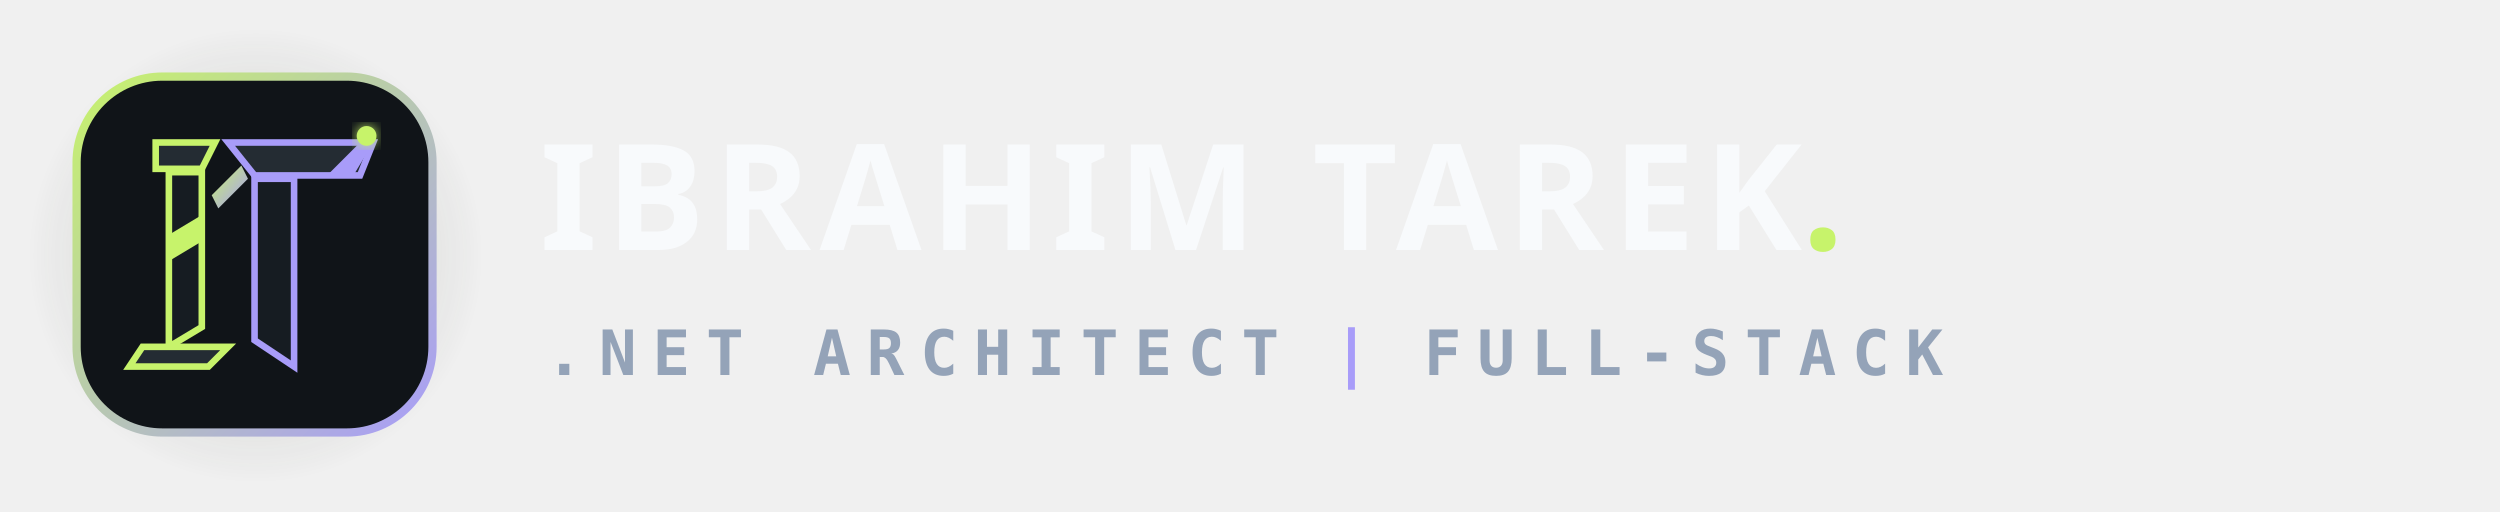
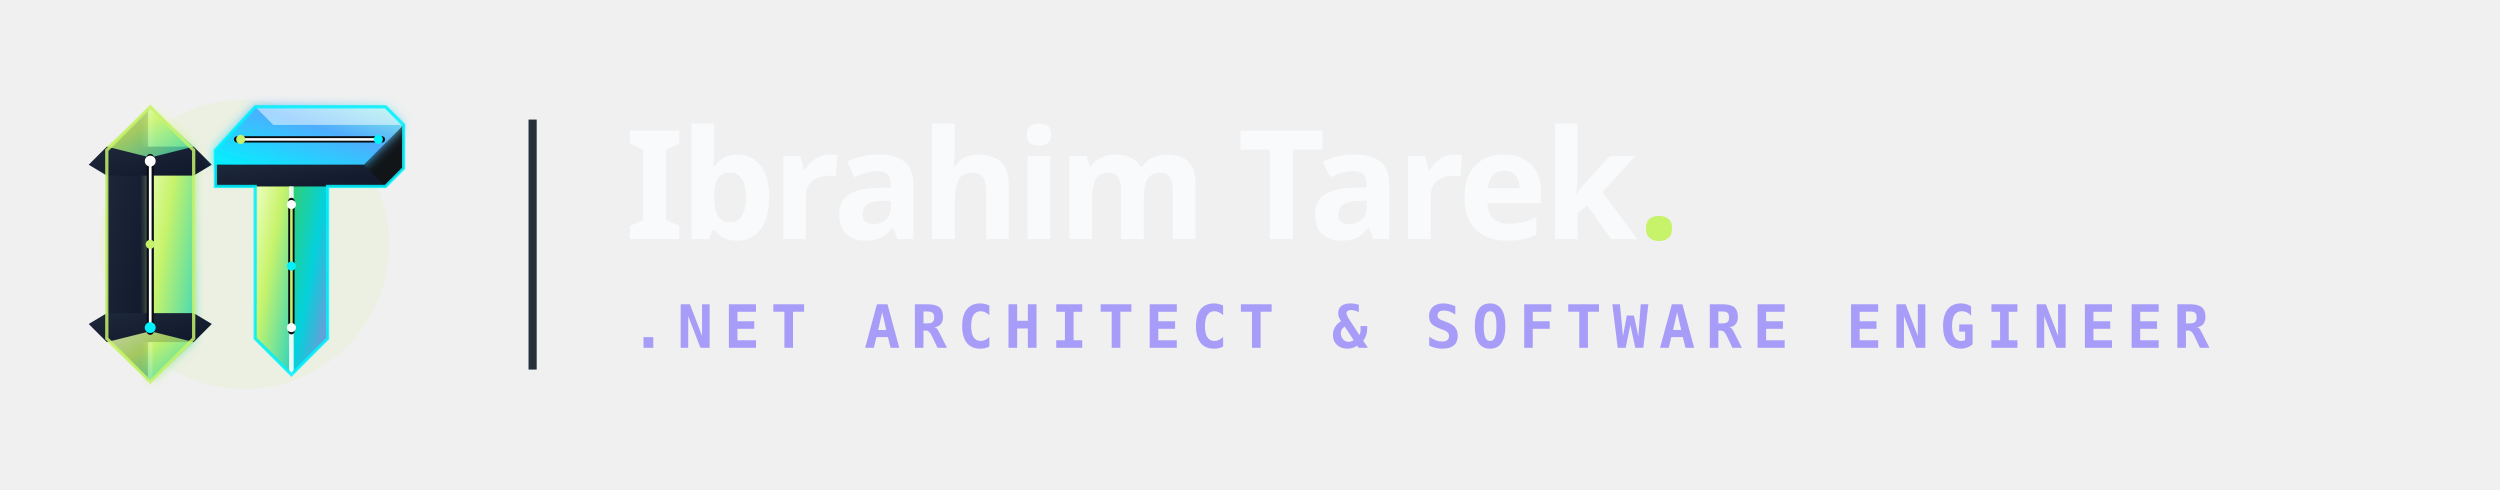
- <svg xmlns="http://www.w3.org/2000/svg" viewBox="0 0 440 90" width="100%" height="100%">
+ <svg xmlns="http://www.w3.org/2000/svg" viewBox="0 0 460 90" width="100%" height="100%" fill="none">
  <defs>
-     <linearGradient id="brandNeon" x1="0%" y1="0%" x2="100%" y2="100%">
-       <stop offset="0%" stop-color="#c7f36b" />
+     <linearGradient id="hLimeGrad" x1="0%" y1="0%" x2="100%" y2="100%">
+       <stop offset="0%" stop-color="#efffc2" />
+       <stop offset="40%" stop-color="#c7f36b" />
+       <stop offset="100%" stop-color="#2dd4bf" />
+     </linearGradient>
+     <linearGradient id="hCyanGrad" x1="0%" y1="100%" x2="100%" y2="0%">
+       <stop offset="0%" stop-color="#00f2fe" />
+       <stop offset="60%" stop-color="#4facfe" />
+       <stop offset="100%" stop-color="#8cefe3" />
+     </linearGradient>
+     <linearGradient id="hVioletGrad" x1="0%" y1="0%" x2="100%" y2="100%">
+       <stop offset="0%" stop-color="#38ef7d" />
+       <stop offset="50%" stop-color="#00f2fe" />
      <stop offset="100%" stop-color="#a89cf9" />
    </linearGradient>
-     <radialGradient id="markGlow" cx="50%" cy="50%" r="50%">
-       <stop offset="0%" stop-color="#c7f36b" stop-opacity="0.25" />
-       <stop offset="100%" stop-color="#090b0e" stop-opacity="0" />
-     </radialGradient>
-     <filter id="subtleGlow" x="-20%" y="-20%" width="140%" height="140%">
-       <feGaussianBlur stdDeviation="2" result="blur" />
+     <linearGradient id="hTitaniumDark" x1="0%" y1="0%" x2="100%" y2="100%">
+       <stop offset="0%" stop-color="#1e293b" />
+       <stop offset="100%" stop-color="#0f172a" />
+     </linearGradient>
+     <filter id="hGlow" x="-20%" y="-20%" width="140%" height="140%">
+       <feGaussianBlur stdDeviation="3" result="blur" />
      <feMerge>
        <feMergeNode in="blur" />
        <feMergeNode in="SourceGraphic" />
      </feMerge>
    </filter>
  </defs>
-   <circle cx="45" cy="45" r="40" fill="url(#markGlow)" />
-   <g transform="translate(10, 10) scale(0.58)">
-     <rect x="6" y="6" width="108" height="108" rx="26" fill="#101418" stroke="url(#brandNeon)" stroke-width="2.5" />
-     <polygon points="30,26 48,26 44,34 30,34" fill="#242c33" stroke="#c7f36b" stroke-width="2" />
-     <polygon points="34,35 44,35 44,82 34,88" fill="#161c22" stroke="#c7f36b" stroke-width="2" />
-     <polygon points="26,88 52,88 46,94 22,94" fill="#242c33" stroke="#c7f36b" stroke-width="2" />
-     <polygon points="34,54 44,48 44,56 34,62" fill="#c7f36b" />
-     <polygon points="52,26 96,26 92,36 60,36" fill="#242c33" stroke="#a89cf9" stroke-width="2" />
-     <polygon points="96,26 90,36 82,36 92,26" fill="#a89cf9" />
-     <polygon points="60,37 72,37 72,94 60,86" fill="#161c22" stroke="#a89cf9" stroke-width="2" />
-     <polygon points="47,42 56,33 58,37 49,46" fill="url(#brandNeon)" />
-     <circle cx="94" cy="24" r="3" fill="#c7f36b" filter="url(#subtleGlow)" />
+   <g transform="translate(5, 5) scale(0.333)">
+     <circle cx="120" cy="120" r="80" fill="#c7f36b" opacity="0.1" />
+     <path d="M 44 68 L 68 44 L 92 68 L 92 172 L 68 196 L 44 172 Z" fill="#070a0e" opacity="0.95" />
+     <path d="M 44 68 L 68 44 L 68 196 L 44 172 Z" fill="url(#hTitaniumDark)" />
+     <path d="M 68 44 L 92 68 L 92 172 L 68 196 Z" fill="url(#hLimeGrad)" filter="url(#hGlow)" />
+     <line x1="68" y1="44" x2="68" y2="196" stroke="#ffffff" stroke-width="2.5" opacity="0.9" />
+     <polygon points="34,76 44,66 92,66 102,76 92,82 44,82" fill="url(#hTitaniumDark)" />
+     <polygon points="44,66 68,44 92,66 68,72" fill="url(#hLimeGrad)" opacity="0.8" />
+     <polygon points="34,164 44,174 92,174 102,164 92,158 44,158" fill="url(#hTitaniumDark)" />
+     <polygon points="44,174 68,196 92,174 68,168" fill="url(#hLimeGrad)" opacity="0.8" />
+     <line x1="68" y1="72" x2="68" y2="168" stroke="#090d12" stroke-width="4" stroke-linecap="round" />
+     <line x1="68" y1="74" x2="68" y2="166" stroke="#ffffff" stroke-width="1.5" stroke-linecap="round" />
+     <circle cx="68" cy="74" r="3" fill="#ffffff" />
+     <circle cx="68" cy="120" r="2.5" fill="#c7f36b" />
+     <circle cx="68" cy="166" r="3" fill="#00f2fe" />
+     <path d="M 104 68 L 126 44 L 198 44 L 208 54 L 208 78 L 198 88 L 166 88 L 166 172 L 146 192 L 126 172 L 126 88 L 104 88 Z" fill="#070a0e" opacity="0.95" />
+     <polygon points="104,68 126,44 198,44 208,54 186,76 104,76" fill="url(#hCyanGrad)" filter="url(#hGlow)" />
+     <polygon points="126,44 198,44 208,54 136,54" fill="#ffffff" opacity="0.5" />
+     <polygon points="104,76 186,76 198,88 166,88 126,88 104,88" fill="url(#hTitaniumDark)" />
+     <polygon points="126,88 146,88 146,192 126,172" fill="url(#hLimeGrad)" />
+     <polygon points="146,88 166,88 166,172 146,192" fill="url(#hVioletGrad)" opacity="0.85" />
+     <line x1="146" y1="88" x2="146" y2="192" stroke="#ffffff" stroke-width="2.5" opacity="0.9" />
+     <line x1="116" y1="62" x2="196" y2="62" stroke="#090d12" stroke-width="3.5" stroke-linecap="round" />
+     <line x1="118" y1="62" x2="194" y2="62" stroke="#ffffff" stroke-width="1.4" stroke-linecap="round" />
+     <circle cx="118" cy="62" r="2.5" fill="#c7f36b" />
+     <circle cx="194" cy="62" r="2.5" fill="#00f2fe" />
+     <line x1="146" y1="96" x2="146" y2="168" stroke="#090d12" stroke-width="3.5" stroke-linecap="round" />
+     <line x1="146" y1="98" x2="146" y2="166" stroke="#c7f36b" stroke-width="1.4" stroke-linecap="round" />
+     <circle cx="146" cy="98" r="2.5" fill="#ffffff" />
+     <circle cx="146" cy="132" r="2.5" fill="#00f2fe" />
+     <circle cx="146" cy="166" r="2.5" fill="#ffffff" />
+     <path d="M 68 44 L 92 68 L 92 172 L 68 196 L 44 172 L 44 68 Z" fill="none" stroke="#c7f36b" stroke-width="1.8" opacity="0.85" />
+     <path d="M 126 44 L 198 44 L 208 54 L 208 78 L 198 88 L 166 88 L 166 172 L 146 192 L 126 172 L 126 88 L 104 88 L 104 68 Z" fill="none" stroke="#00f2fe" stroke-width="1.8" opacity="0.85" />
  </g>
-   <g transform="translate(95, 0)">
-     <text x="0" y="44" fill="#f8fafc" font-family="'Manrope', 'Segoe UI', system-ui, -apple-system, sans-serif" font-size="26" font-weight="800" letter-spacing="1.5">
-       IBRAHIM TAREK<tspan fill="#c7f36b">.</tspan>
-     </text>
-     <text x="1" y="66" fill="#94a3b8" font-family="'DM Mono', 'Cascadia Code', monospace" font-size="11" font-weight="600" letter-spacing="2.8">
-       .NET ARCHITECT <tspan fill="#a89cf9">|</tspan> FULL-STACK
-     </text>
-   </g>
+   <line x1="98" y1="22" x2="98" y2="68" stroke="#25303b" stroke-width="1.5" />
+   <text x="115" y="44" font-family="'Manrope', sans-serif" font-size="28" font-weight="800" fill="#f8fafc" letter-spacing="-0.03em">
+     Ibrahim Tarek<tspan fill="#c7f36b">.</tspan>
+   </text>
+   <text x="116" y="64" font-family="'DM Mono', monospace" font-size="11" font-weight="700" fill="#a89cf9" letter-spacing="0.18em">
+     .NET ARCHITECT &amp; SOFTWARE ENGINEER
+   </text>
</svg>
